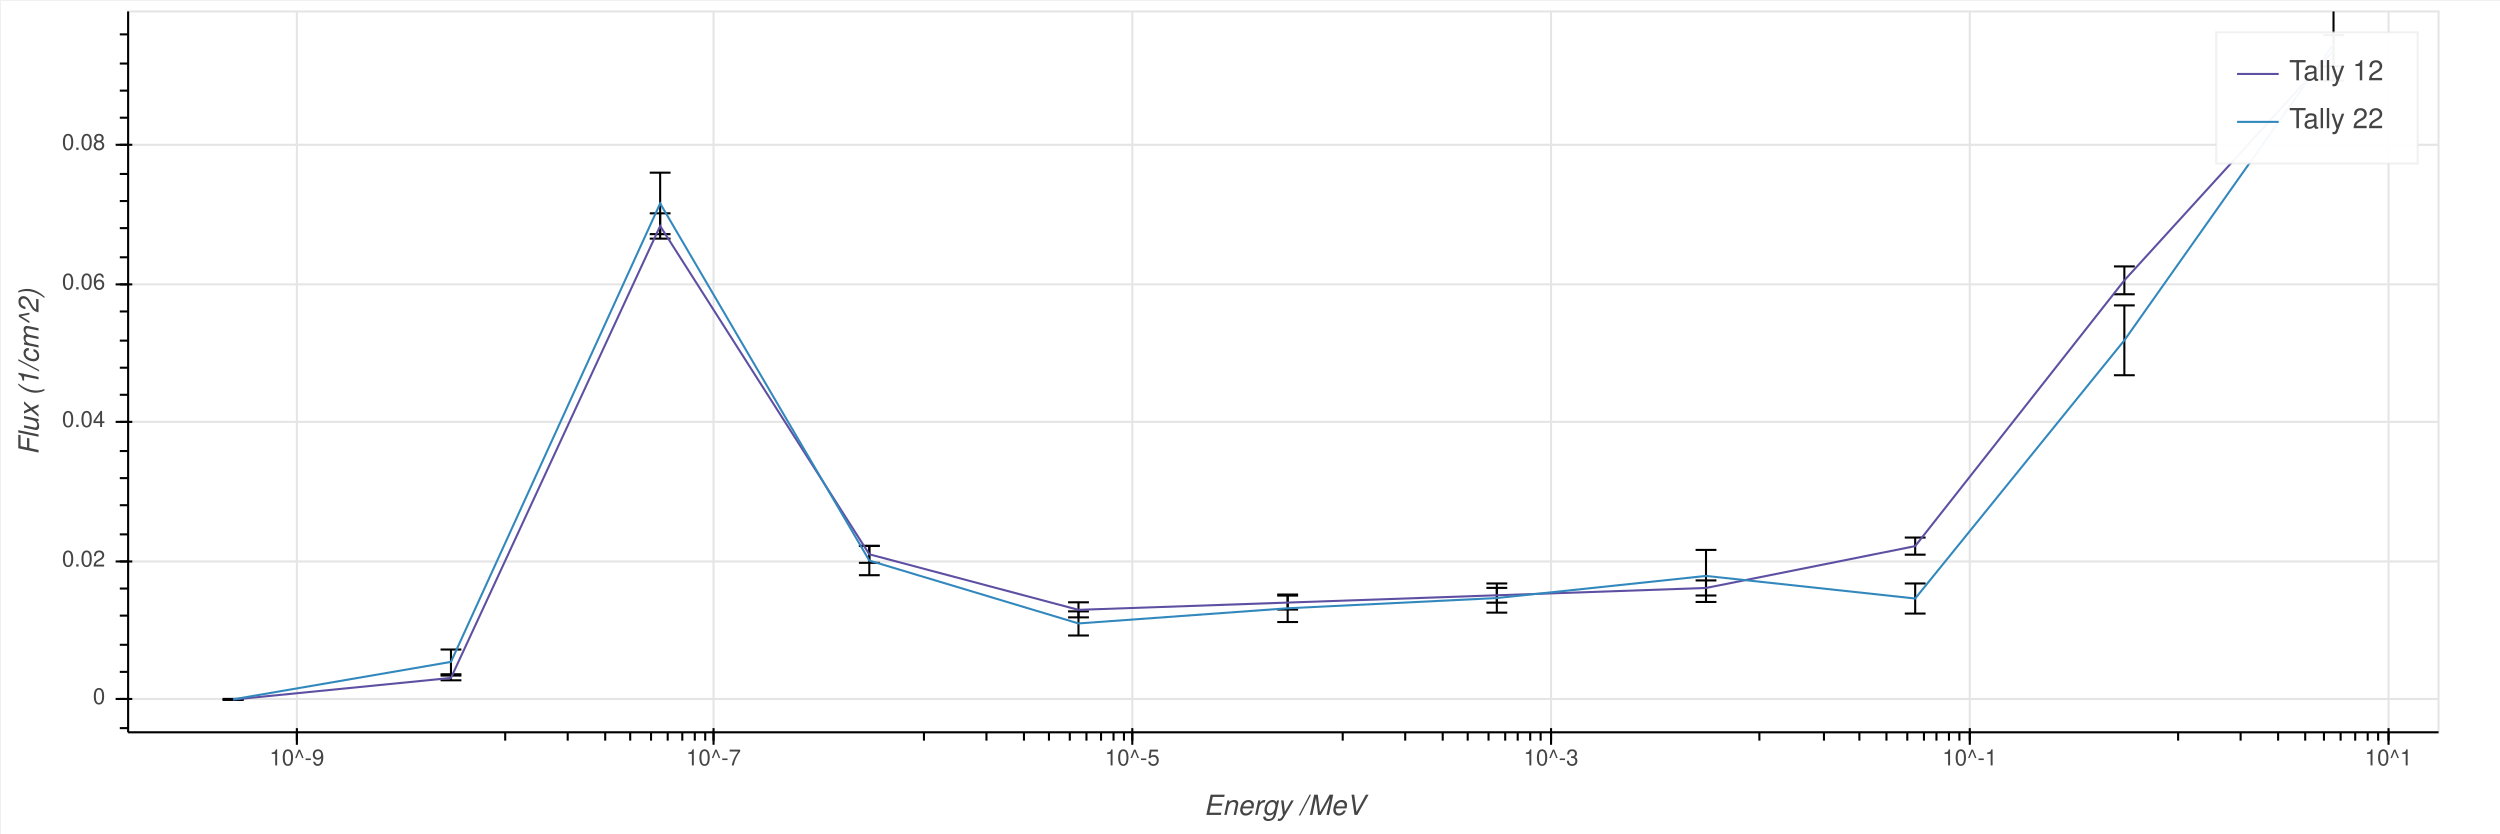
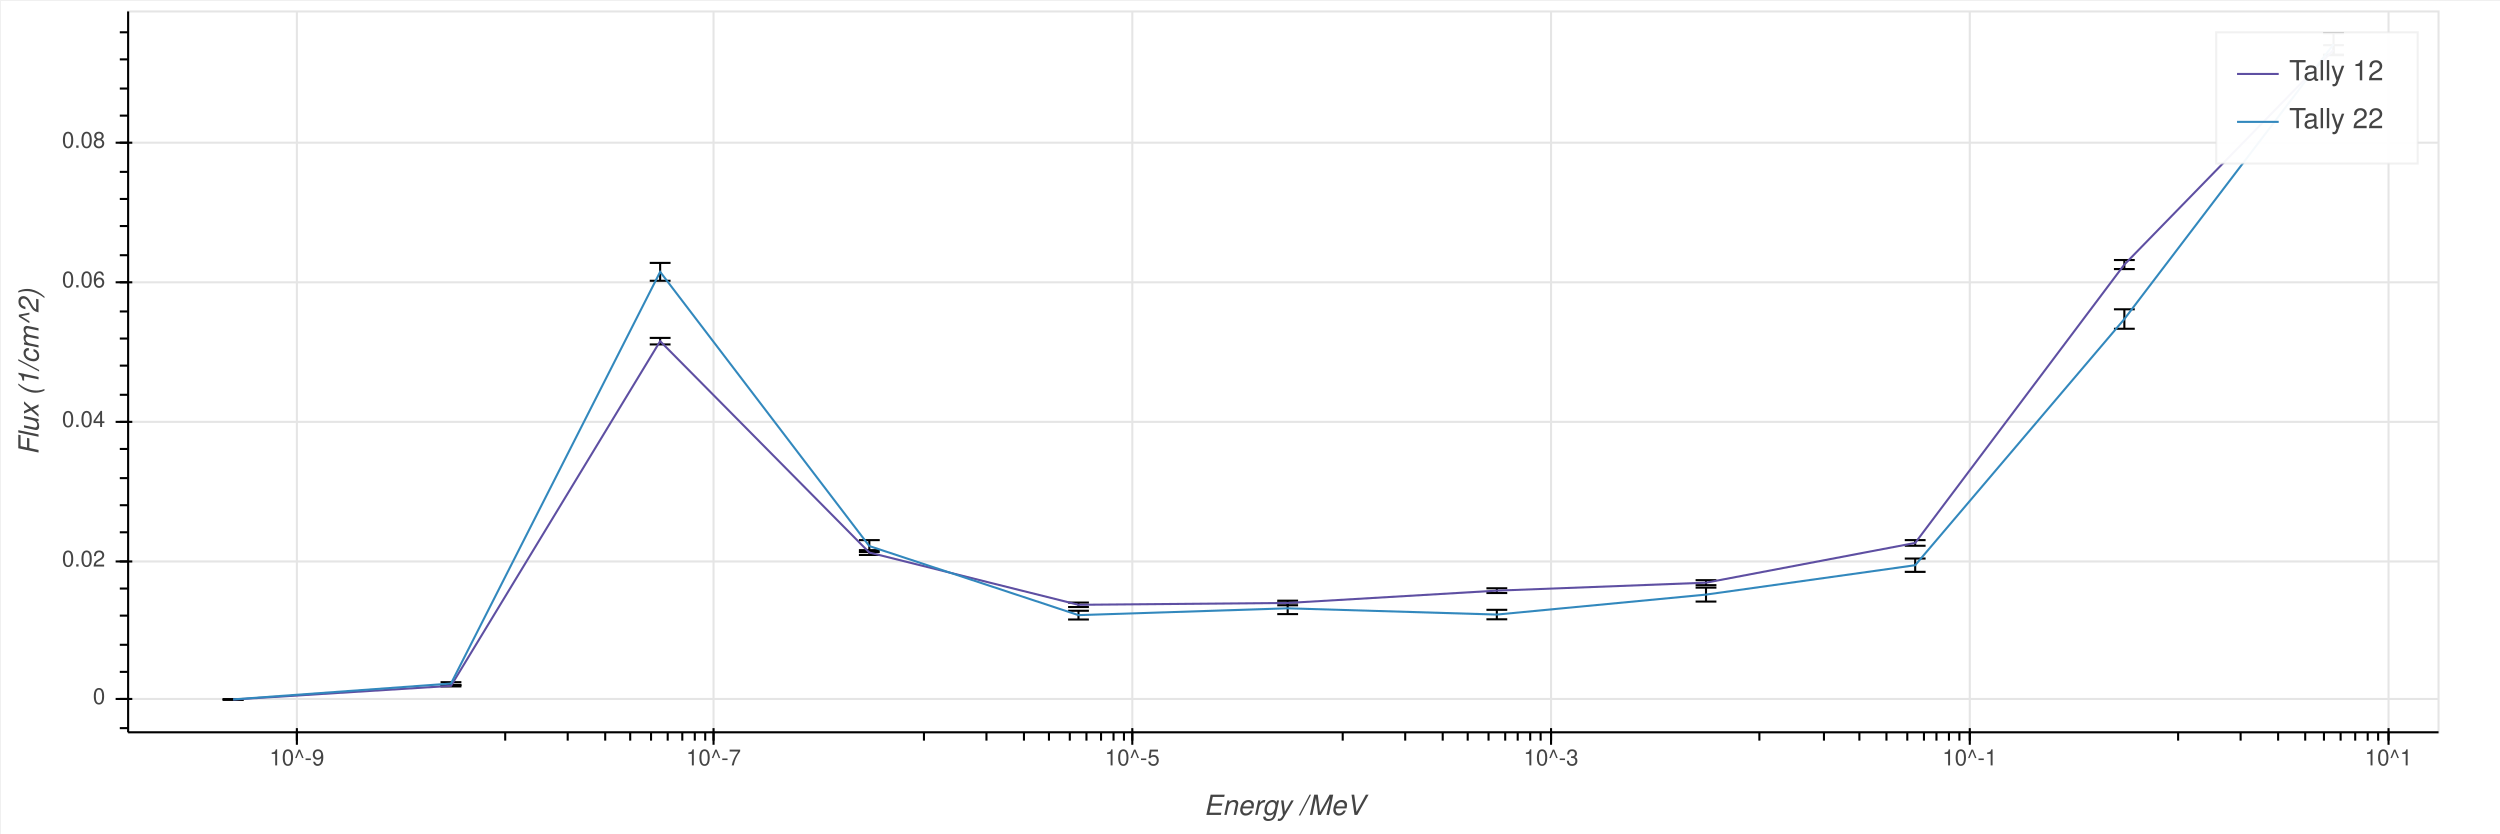
<svg xmlns="http://www.w3.org/2000/svg" version="1.1" width="1200" height="400" style="width: 1200px; height: 400px;">
  <defs>
-     <clipPath id="amvwxxBNAFyn">
+     <clipPath id="eCPqrPVuZrXN">
      <path fill="none" stroke="none" d=" M 61 5 L 1170 5 L 1170 351 L 61 351 L 61 5 Z" />
    </clipPath>
-     <clipPath id="uaqlNokiQhzz">
+     <clipPath id="ZEqNwRuwPAHs">
      <path fill="none" stroke="none" d=" M 61 5 L 1170 5 L 1170 351 L 61 351 L 61 5 Z" />
    </clipPath>
  </defs>
  <g>
    <g transform="scale(1,1) translate(0.5,0.5)">
      <rect fill="#FFFFFF" stroke="none" x="0" y="0" width="1200" height="400" />
      <rect fill="#ffffff" stroke="none" x="0" y="0" width="1200" height="400" />
      <rect fill="#FFFFFF" stroke="none" x="61" y="5" width="1109" height="346" />
      <rect fill="#ffffff" stroke="none" x="61" y="5" width="1109" height="346" />
      <g>
        <rect fill="none" stroke="#e5e5e5" x="61" y="5" width="1109" height="346" stroke-miterlimit="10" />
      </g>
-       <g clip-path="url(#amvwxxBNAFyn)">
+       <g clip-path="url(#eCPqrPVuZrXN)">
        <g>
          <g>
            <path fill="none" stroke="#e5e5e5" paint-order="fill stroke markers" d=" M 142 351 L 142 5" stroke-miterlimit="10" />
            <path fill="none" stroke="#e5e5e5" paint-order="fill stroke markers" d=" M 342 351 L 342 5" stroke-miterlimit="10" />
            <path fill="none" stroke="#e5e5e5" paint-order="fill stroke markers" d=" M 543 351 L 543 5" stroke-miterlimit="10" />
            <path fill="none" stroke="#e5e5e5" paint-order="fill stroke markers" d=" M 744 351 L 744 5" stroke-miterlimit="10" />
            <path fill="none" stroke="#e5e5e5" paint-order="fill stroke markers" d=" M 945 351 L 945 5" stroke-miterlimit="10" />
            <path fill="none" stroke="#e5e5e5" paint-order="fill stroke markers" d=" M 1146 351 L 1146 5" stroke-miterlimit="10" />
          </g>
          <g>
            <path fill="none" stroke="#e5e5e5" paint-order="fill stroke markers" d=" M 61 335 L 1170 335" stroke-miterlimit="10" />
            <path fill="none" stroke="#e5e5e5" paint-order="fill stroke markers" d=" M 61 269 L 1170 269" stroke-miterlimit="10" />
            <path fill="none" stroke="#e5e5e5" paint-order="fill stroke markers" d=" M 61 202 L 1170 202" stroke-miterlimit="10" />
-             <path fill="none" stroke="#e5e5e5" paint-order="fill stroke markers" d=" M 61 136 L 1170 136" stroke-miterlimit="10" />
-             <path fill="none" stroke="#e5e5e5" paint-order="fill stroke markers" d=" M 61 69 L 1170 69" stroke-miterlimit="10" />
-           </g>
-           <path fill="none" stroke="black" paint-order="fill stroke markers" d=" M 111.409 335.356 L 111.409 335.19" stroke-miterlimit="10" />
-           <path fill="none" stroke="black" paint-order="fill stroke markers" d=" M 215.968 326.05 L 215.968 323.769" stroke-miterlimit="10" />
-           <path fill="none" stroke="black" paint-order="fill stroke markers" d=" M 316.37 114.037 L 316.37 101.893" stroke-miterlimit="10" />
-           <path fill="none" stroke="black" paint-order="fill stroke markers" d=" M 416.773 269.652 L 416.773 261.484" stroke-miterlimit="10" />
-           <path fill="none" stroke="black" paint-order="fill stroke markers" d=" M 517.175 295.846 L 517.175 288.604" stroke-miterlimit="10" />
-           <path fill="none" stroke="black" paint-order="fill stroke markers" d=" M 617.578 292.1 L 617.578 285.373" stroke-miterlimit="10" />
-           <path fill="none" stroke="black" paint-order="fill stroke markers" d=" M 717.981 288.779 L 717.981 281.688" stroke-miterlimit="10" />
-           <path fill="none" stroke="black" paint-order="fill stroke markers" d=" M 818.383 285.337 L 818.383 278.103" stroke-miterlimit="10" />
-           <path fill="none" stroke="black" paint-order="fill stroke markers" d=" M 918.786 265.741 L 918.786 257.525" stroke-miterlimit="10" />
-           <path fill="none" stroke="black" paint-order="fill stroke markers" d=" M 1019.188 140.749 L 1019.188 127.382" stroke-miterlimit="10" />
-           <path fill="none" stroke="black" paint-order="fill stroke markers" d=" M 1119.591 31.328 L 1119.591 16.375" stroke-miterlimit="10" />
-           <g transform="translate(111.4091,335.3557) rotate(180,0,0)">
-             <path fill="none" stroke="black" paint-order="fill stroke markers" d=" M 5 0 L -5 0" stroke-miterlimit="10" />
-           </g>
-           <g transform="translate(215.9676,326.0502) rotate(180,0,0)">
-             <path fill="none" stroke="black" paint-order="fill stroke markers" d=" M 5 0 L -5 0" stroke-miterlimit="10" />
-           </g>
-           <g transform="translate(316.3702,114.0375) rotate(180,0,0)">
-             <path fill="none" stroke="black" paint-order="fill stroke markers" d=" M 5 0 L -5 0" stroke-miterlimit="10" />
-           </g>
-           <g transform="translate(416.7728,269.6524) rotate(180,0,0)">
-             <path fill="none" stroke="black" paint-order="fill stroke markers" d=" M 5 0 L -5 0" stroke-miterlimit="10" />
-           </g>
-           <g transform="translate(517.1754,295.8461) rotate(180,0,0)">
-             <path fill="none" stroke="black" paint-order="fill stroke markers" d=" M 5 0 L -5 0" stroke-miterlimit="10" />
-           </g>
-           <g transform="translate(617.578,292.0999) rotate(180,0,0)">
-             <path fill="none" stroke="black" paint-order="fill stroke markers" d=" M 5 0 L -5 0" stroke-miterlimit="10" />
-           </g>
-           <g transform="translate(717.9806,288.7793) rotate(180,0,0)">
-             <path fill="none" stroke="black" paint-order="fill stroke markers" d=" M 5 0 L -5 0" stroke-miterlimit="10" />
-           </g>
-           <g transform="translate(818.3831,285.3369) rotate(180,0,0)">
-             <path fill="none" stroke="black" paint-order="fill stroke markers" d=" M 5 0 L -5 0" stroke-miterlimit="10" />
-           </g>
-           <g transform="translate(918.7857,265.7408) rotate(180,0,0)">
-             <path fill="none" stroke="black" paint-order="fill stroke markers" d=" M 5 0 L -5 0" stroke-miterlimit="10" />
-           </g>
-           <g transform="translate(1019.188,140.7493) rotate(180,0,0)">
-             <path fill="none" stroke="black" paint-order="fill stroke markers" d=" M 5 0 L -5 0" stroke-miterlimit="10" />
-           </g>
-           <g transform="translate(1119.591,31.32822) rotate(180,0,0)">
-             <path fill="none" stroke="black" paint-order="fill stroke markers" d=" M 5 0 L -5 0" stroke-miterlimit="10" />
-           </g>
-           <g transform="translate(111.4091,335.1898) rotate(0,0,0)">
-             <path fill="none" stroke="black" paint-order="fill stroke markers" d=" M 5 0 L -5 0" stroke-miterlimit="10" />
-           </g>
-           <g transform="translate(215.9676,323.7688) rotate(0,0,0)">
-             <path fill="none" stroke="black" paint-order="fill stroke markers" d=" M 5 0 L -5 0" stroke-miterlimit="10" />
-           </g>
-           <g transform="translate(316.3702,101.8933) rotate(0,0,0)">
-             <path fill="none" stroke="black" paint-order="fill stroke markers" d=" M 5 0 L -5 0" stroke-miterlimit="10" />
-           </g>
-           <g transform="translate(416.7728,261.4839) rotate(0,0,0)">
-             <path fill="none" stroke="black" paint-order="fill stroke markers" d=" M 5 0 L -5 0" stroke-miterlimit="10" />
-           </g>
-           <g transform="translate(517.1754,288.604) rotate(0,0,0)">
-             <path fill="none" stroke="black" paint-order="fill stroke markers" d=" M 5 0 L -5 0" stroke-miterlimit="10" />
-           </g>
-           <g transform="translate(617.578,285.3733) rotate(0,0,0)">
-             <path fill="none" stroke="black" paint-order="fill stroke markers" d=" M 5 0 L -5 0" stroke-miterlimit="10" />
-           </g>
-           <g transform="translate(717.9806,281.688) rotate(0,0,0)">
-             <path fill="none" stroke="black" paint-order="fill stroke markers" d=" M 5 0 L -5 0" stroke-miterlimit="10" />
-           </g>
-           <g transform="translate(818.3831,278.1029) rotate(0,0,0)">
-             <path fill="none" stroke="black" paint-order="fill stroke markers" d=" M 5 0 L -5 0" stroke-miterlimit="10" />
-           </g>
-           <g transform="translate(918.7857,257.5248) rotate(0,0,0)">
-             <path fill="none" stroke="black" paint-order="fill stroke markers" d=" M 5 0 L -5 0" stroke-miterlimit="10" />
-           </g>
-           <g transform="translate(1019.188,127.3817) rotate(0,0,0)">
-             <path fill="none" stroke="black" paint-order="fill stroke markers" d=" M 5 0 L -5 0" stroke-miterlimit="10" />
-           </g>
-           <g transform="translate(1119.591,16.37464) rotate(0,0,0)">
-             <path fill="none" stroke="black" paint-order="fill stroke markers" d=" M 5 0 L -5 0" stroke-miterlimit="10" />
-           </g>
-           <path fill="none" stroke="black" paint-order="fill stroke markers" d=" M 111.409 335.384 L 111.409 334.979" stroke-miterlimit="10" />
-           <path fill="none" stroke="black" paint-order="fill stroke markers" d=" M 215.968 323.14 L 215.968 311.268" stroke-miterlimit="10" />
-           <path fill="none" stroke="black" paint-order="fill stroke markers" d=" M 316.37 111.88 L 316.37 82.385" stroke-miterlimit="10" />
-           <path fill="none" stroke="black" paint-order="fill stroke markers" d=" M 416.773 275.594 L 416.773 261.565" stroke-miterlimit="10" />
-           <path fill="none" stroke="black" paint-order="fill stroke markers" d=" M 517.175 304.543 L 517.175 292.96" stroke-miterlimit="10" />
-           <path fill="none" stroke="black" paint-order="fill stroke markers" d=" M 617.578 298.074 L 617.578 284.874" stroke-miterlimit="10" />
-           <path fill="none" stroke="black" paint-order="fill stroke markers" d=" M 717.981 293.557 L 717.981 279.564" stroke-miterlimit="10" />
-           <path fill="none" stroke="black" paint-order="fill stroke markers" d=" M 818.383 288.434 L 818.383 263.458" stroke-miterlimit="10" />
-           <path fill="none" stroke="black" paint-order="fill stroke markers" d=" M 918.786 294.009 L 918.786 279.566" stroke-miterlimit="10" />
-           <path fill="none" stroke="black" paint-order="fill stroke markers" d=" M 1019.188 179.601 L 1019.188 146.094" stroke-miterlimit="10" />
-           <path fill="none" stroke="black" paint-order="fill stroke markers" d=" M 1119.591 38.159 L 1119.591 3.295" stroke-miterlimit="10" />
-           <g transform="translate(111.4091,335.3843) rotate(180,0,0)">
-             <path fill="none" stroke="black" paint-order="fill stroke markers" d=" M 5 0 L -5 0" stroke-miterlimit="10" />
-           </g>
-           <g transform="translate(215.9676,323.1398) rotate(180,0,0)">
-             <path fill="none" stroke="black" paint-order="fill stroke markers" d=" M 5 0 L -5 0" stroke-miterlimit="10" />
-           </g>
-           <g transform="translate(316.3702,111.8803) rotate(180,0,0)">
-             <path fill="none" stroke="black" paint-order="fill stroke markers" d=" M 5 0 L -5 0" stroke-miterlimit="10" />
-           </g>
-           <g transform="translate(416.7728,275.5942) rotate(180,0,0)">
-             <path fill="none" stroke="black" paint-order="fill stroke markers" d=" M 5 0 L -5 0" stroke-miterlimit="10" />
-           </g>
-           <g transform="translate(517.1754,304.5434) rotate(180,0,0)">
-             <path fill="none" stroke="black" paint-order="fill stroke markers" d=" M 5 0 L -5 0" stroke-miterlimit="10" />
-           </g>
-           <g transform="translate(617.578,298.0737) rotate(180,0,0)">
-             <path fill="none" stroke="black" paint-order="fill stroke markers" d=" M 5 0 L -5 0" stroke-miterlimit="10" />
-           </g>
-           <g transform="translate(717.9806,293.5566) rotate(180,0,0)">
-             <path fill="none" stroke="black" paint-order="fill stroke markers" d=" M 5 0 L -5 0" stroke-miterlimit="10" />
-           </g>
-           <g transform="translate(818.3831,288.4338) rotate(180,0,0)">
-             <path fill="none" stroke="black" paint-order="fill stroke markers" d=" M 5 0 L -5 0" stroke-miterlimit="10" />
-           </g>
-           <g transform="translate(918.7857,294.0087) rotate(180,0,0)">
-             <path fill="none" stroke="black" paint-order="fill stroke markers" d=" M 5 0 L -5 0" stroke-miterlimit="10" />
-           </g>
-           <g transform="translate(1019.188,179.601) rotate(180,0,0)">
-             <path fill="none" stroke="black" paint-order="fill stroke markers" d=" M 5 0 L -5 0" stroke-miterlimit="10" />
-           </g>
-           <g transform="translate(1119.591,38.15927) rotate(180,0,0)">
-             <path fill="none" stroke="black" paint-order="fill stroke markers" d=" M 5 0 L -5 0" stroke-miterlimit="10" />
-           </g>
-           <g transform="translate(111.4091,334.9791) rotate(0,0,0)">
-             <path fill="none" stroke="black" paint-order="fill stroke markers" d=" M 5 0 L -5 0" stroke-miterlimit="10" />
-           </g>
-           <g transform="translate(215.9676,311.268) rotate(0,0,0)">
-             <path fill="none" stroke="black" paint-order="fill stroke markers" d=" M 5 0 L -5 0" stroke-miterlimit="10" />
-           </g>
-           <g transform="translate(316.3702,82.38473) rotate(0,0,0)">
-             <path fill="none" stroke="black" paint-order="fill stroke markers" d=" M 5 0 L -5 0" stroke-miterlimit="10" />
-           </g>
-           <g transform="translate(416.7728,261.5653) rotate(0,0,0)">
-             <path fill="none" stroke="black" paint-order="fill stroke markers" d=" M 5 0 L -5 0" stroke-miterlimit="10" />
-           </g>
-           <g transform="translate(517.1754,292.9602) rotate(0,0,0)">
-             <path fill="none" stroke="black" paint-order="fill stroke markers" d=" M 5 0 L -5 0" stroke-miterlimit="10" />
-           </g>
-           <g transform="translate(617.578,284.8743) rotate(0,0,0)">
-             <path fill="none" stroke="black" paint-order="fill stroke markers" d=" M 5 0 L -5 0" stroke-miterlimit="10" />
-           </g>
-           <g transform="translate(717.9806,279.5636) rotate(0,0,0)">
-             <path fill="none" stroke="black" paint-order="fill stroke markers" d=" M 5 0 L -5 0" stroke-miterlimit="10" />
-           </g>
-           <g transform="translate(818.3831,263.4577) rotate(0,0,0)">
-             <path fill="none" stroke="black" paint-order="fill stroke markers" d=" M 5 0 L -5 0" stroke-miterlimit="10" />
-           </g>
-           <g transform="translate(918.7857,279.5657) rotate(0,0,0)">
-             <path fill="none" stroke="black" paint-order="fill stroke markers" d=" M 5 0 L -5 0" stroke-miterlimit="10" />
-           </g>
-           <g transform="translate(1019.188,146.0944) rotate(0,0,0)">
-             <path fill="none" stroke="black" paint-order="fill stroke markers" d=" M 5 0 L -5 0" stroke-miterlimit="10" />
-           </g>
-           <g transform="translate(1119.591,3.295271) rotate(0,0,0)">
+             <path fill="none" stroke="#e5e5e5" paint-order="fill stroke markers" d=" M 61 135 L 1170 135" stroke-miterlimit="10" />
+             <path fill="none" stroke="#e5e5e5" paint-order="fill stroke markers" d=" M 61 68 L 1170 68" stroke-miterlimit="10" />
+           </g>
+           <path fill="none" stroke="black" paint-order="fill stroke markers" d=" M 111.409 335.292 L 111.409 335.254" stroke-miterlimit="10" />
+           <path fill="none" stroke="black" paint-order="fill stroke markers" d=" M 215.968 328.985 L 215.968 328.43" stroke-miterlimit="10" />
+           <path fill="none" stroke="black" paint-order="fill stroke markers" d=" M 316.37 164.829 L 316.37 161.698" stroke-miterlimit="10" />
+           <path fill="none" stroke="black" paint-order="fill stroke markers" d=" M 416.773 265.881 L 416.773 263.566" stroke-miterlimit="10" />
+           <path fill="none" stroke="black" paint-order="fill stroke markers" d=" M 517.175 290.871 L 517.175 288.741" stroke-miterlimit="10" />
+           <path fill="none" stroke="black" paint-order="fill stroke markers" d=" M 617.578 290.026 L 617.578 287.827" stroke-miterlimit="10" />
+           <path fill="none" stroke="black" paint-order="fill stroke markers" d=" M 717.981 284.153 L 717.981 281.873" stroke-miterlimit="10" />
+           <path fill="none" stroke="black" paint-order="fill stroke markers" d=" M 818.383 280.387 L 818.383 277.984" stroke-miterlimit="10" />
+           <path fill="none" stroke="black" paint-order="fill stroke markers" d=" M 918.786 261.459 L 918.786 258.752" stroke-miterlimit="10" />
+           <path fill="none" stroke="black" paint-order="fill stroke markers" d=" M 1019.188 128.656 L 1019.188 124.312" stroke-miterlimit="10" />
+           <path fill="none" stroke="black" paint-order="fill stroke markers" d=" M 1119.591 25.733 L 1119.591 21.18" stroke-miterlimit="10" />
+           <g transform="translate(111.4091,335.2917) rotate(180,0,0)">
+             <path fill="none" stroke="black" paint-order="fill stroke markers" d=" M 5 0 L -5 0" stroke-miterlimit="10" />
+           </g>
+           <g transform="translate(215.9676,328.9846) rotate(180,0,0)">
+             <path fill="none" stroke="black" paint-order="fill stroke markers" d=" M 5 0 L -5 0" stroke-miterlimit="10" />
+           </g>
+           <g transform="translate(316.3702,164.8289) rotate(180,0,0)">
+             <path fill="none" stroke="black" paint-order="fill stroke markers" d=" M 5 0 L -5 0" stroke-miterlimit="10" />
+           </g>
+           <g transform="translate(416.7728,265.8811) rotate(180,0,0)">
+             <path fill="none" stroke="black" paint-order="fill stroke markers" d=" M 5 0 L -5 0" stroke-miterlimit="10" />
+           </g>
+           <g transform="translate(517.1754,290.8707) rotate(180,0,0)">
+             <path fill="none" stroke="black" paint-order="fill stroke markers" d=" M 5 0 L -5 0" stroke-miterlimit="10" />
+           </g>
+           <g transform="translate(617.578,290.0259) rotate(180,0,0)">
+             <path fill="none" stroke="black" paint-order="fill stroke markers" d=" M 5 0 L -5 0" stroke-miterlimit="10" />
+           </g>
+           <g transform="translate(717.9806,284.1533) rotate(180,0,0)">
+             <path fill="none" stroke="black" paint-order="fill stroke markers" d=" M 5 0 L -5 0" stroke-miterlimit="10" />
+           </g>
+           <g transform="translate(818.3831,280.3867) rotate(180,0,0)">
+             <path fill="none" stroke="black" paint-order="fill stroke markers" d=" M 5 0 L -5 0" stroke-miterlimit="10" />
+           </g>
+           <g transform="translate(918.7857,261.4594) rotate(180,0,0)">
+             <path fill="none" stroke="black" paint-order="fill stroke markers" d=" M 5 0 L -5 0" stroke-miterlimit="10" />
+           </g>
+           <g transform="translate(1019.188,128.656) rotate(180,0,0)">
+             <path fill="none" stroke="black" paint-order="fill stroke markers" d=" M 5 0 L -5 0" stroke-miterlimit="10" />
+           </g>
+           <g transform="translate(1119.591,25.73338) rotate(180,0,0)">
+             <path fill="none" stroke="black" paint-order="fill stroke markers" d=" M 5 0 L -5 0" stroke-miterlimit="10" />
+           </g>
+           <g transform="translate(111.4091,335.2538) rotate(0,0,0)">
+             <path fill="none" stroke="black" paint-order="fill stroke markers" d=" M 5 0 L -5 0" stroke-miterlimit="10" />
+           </g>
+           <g transform="translate(215.9676,328.4296) rotate(0,0,0)">
+             <path fill="none" stroke="black" paint-order="fill stroke markers" d=" M 5 0 L -5 0" stroke-miterlimit="10" />
+           </g>
+           <g transform="translate(316.3702,161.6975) rotate(0,0,0)">
+             <path fill="none" stroke="black" paint-order="fill stroke markers" d=" M 5 0 L -5 0" stroke-miterlimit="10" />
+           </g>
+           <g transform="translate(416.7728,263.5657) rotate(0,0,0)">
+             <path fill="none" stroke="black" paint-order="fill stroke markers" d=" M 5 0 L -5 0" stroke-miterlimit="10" />
+           </g>
+           <g transform="translate(517.1754,288.7409) rotate(0,0,0)">
+             <path fill="none" stroke="black" paint-order="fill stroke markers" d=" M 5 0 L -5 0" stroke-miterlimit="10" />
+           </g>
+           <g transform="translate(617.578,287.8271) rotate(0,0,0)">
+             <path fill="none" stroke="black" paint-order="fill stroke markers" d=" M 5 0 L -5 0" stroke-miterlimit="10" />
+           </g>
+           <g transform="translate(717.9806,281.8729) rotate(0,0,0)">
+             <path fill="none" stroke="black" paint-order="fill stroke markers" d=" M 5 0 L -5 0" stroke-miterlimit="10" />
+           </g>
+           <g transform="translate(818.3831,277.9844) rotate(0,0,0)">
+             <path fill="none" stroke="black" paint-order="fill stroke markers" d=" M 5 0 L -5 0" stroke-miterlimit="10" />
+           </g>
+           <g transform="translate(918.7857,258.7519) rotate(0,0,0)">
+             <path fill="none" stroke="black" paint-order="fill stroke markers" d=" M 5 0 L -5 0" stroke-miterlimit="10" />
+           </g>
+           <g transform="translate(1019.188,124.3124) rotate(0,0,0)">
+             <path fill="none" stroke="black" paint-order="fill stroke markers" d=" M 5 0 L -5 0" stroke-miterlimit="10" />
+           </g>
+           <g transform="translate(1119.591,21.18027) rotate(0,0,0)">
+             <path fill="none" stroke="black" paint-order="fill stroke markers" d=" M 5 0 L -5 0" stroke-miterlimit="10" />
+           </g>
+           <path fill="none" stroke="black" paint-order="fill stroke markers" d=" M 111.409 335.284 L 111.409 335.121" stroke-miterlimit="10" />
+           <path fill="none" stroke="black" paint-order="fill stroke markers" d=" M 215.968 328.269 L 215.968 326.949" stroke-miterlimit="10" />
+           <path fill="none" stroke="black" paint-order="fill stroke markers" d=" M 316.37 134.28 L 316.37 125.697" stroke-miterlimit="10" />
+           <path fill="none" stroke="black" paint-order="fill stroke markers" d=" M 416.773 264.464 L 416.773 258.76" stroke-miterlimit="10" />
+           <path fill="none" stroke="black" paint-order="fill stroke markers" d=" M 517.175 296.859 L 517.175 292.666" stroke-miterlimit="10" />
+           <path fill="none" stroke="black" paint-order="fill stroke markers" d=" M 617.578 294.268 L 617.578 288.711" stroke-miterlimit="10" />
+           <path fill="none" stroke="black" paint-order="fill stroke markers" d=" M 717.981 296.77 L 717.981 292.214" stroke-miterlimit="10" />
+           <path fill="none" stroke="black" paint-order="fill stroke markers" d=" M 818.383 288.245 L 818.383 281.561" stroke-miterlimit="10" />
+           <path fill="none" stroke="black" paint-order="fill stroke markers" d=" M 918.786 274 L 918.786 267.6" stroke-miterlimit="10" />
+           <path fill="none" stroke="black" paint-order="fill stroke markers" d=" M 1019.188 157.318 L 1019.188 147.965" stroke-miterlimit="10" />
+           <path fill="none" stroke="black" paint-order="fill stroke markers" d=" M 1119.591 26.012 L 1119.591 15.442" stroke-miterlimit="10" />
+           <g transform="translate(111.4091,335.2835) rotate(180,0,0)">
+             <path fill="none" stroke="black" paint-order="fill stroke markers" d=" M 5 0 L -5 0" stroke-miterlimit="10" />
+           </g>
+           <g transform="translate(215.9676,328.2693) rotate(180,0,0)">
+             <path fill="none" stroke="black" paint-order="fill stroke markers" d=" M 5 0 L -5 0" stroke-miterlimit="10" />
+           </g>
+           <g transform="translate(316.3702,134.2796) rotate(180,0,0)">
+             <path fill="none" stroke="black" paint-order="fill stroke markers" d=" M 5 0 L -5 0" stroke-miterlimit="10" />
+           </g>
+           <g transform="translate(416.7728,264.4644) rotate(180,0,0)">
+             <path fill="none" stroke="black" paint-order="fill stroke markers" d=" M 5 0 L -5 0" stroke-miterlimit="10" />
+           </g>
+           <g transform="translate(517.1754,296.8593) rotate(180,0,0)">
+             <path fill="none" stroke="black" paint-order="fill stroke markers" d=" M 5 0 L -5 0" stroke-miterlimit="10" />
+           </g>
+           <g transform="translate(617.578,294.2677) rotate(180,0,0)">
+             <path fill="none" stroke="black" paint-order="fill stroke markers" d=" M 5 0 L -5 0" stroke-miterlimit="10" />
+           </g>
+           <g transform="translate(717.9806,296.7701) rotate(180,0,0)">
+             <path fill="none" stroke="black" paint-order="fill stroke markers" d=" M 5 0 L -5 0" stroke-miterlimit="10" />
+           </g>
+           <g transform="translate(818.3831,288.2452) rotate(180,0,0)">
+             <path fill="none" stroke="black" paint-order="fill stroke markers" d=" M 5 0 L -5 0" stroke-miterlimit="10" />
+           </g>
+           <g transform="translate(918.7857,274) rotate(180,0,0)">
+             <path fill="none" stroke="black" paint-order="fill stroke markers" d=" M 5 0 L -5 0" stroke-miterlimit="10" />
+           </g>
+           <g transform="translate(1019.188,157.3177) rotate(180,0,0)">
+             <path fill="none" stroke="black" paint-order="fill stroke markers" d=" M 5 0 L -5 0" stroke-miterlimit="10" />
+           </g>
+           <g transform="translate(1119.591,26.01233) rotate(180,0,0)">
+             <path fill="none" stroke="black" paint-order="fill stroke markers" d=" M 5 0 L -5 0" stroke-miterlimit="10" />
+           </g>
+           <g transform="translate(111.4091,335.1211) rotate(0,0,0)">
+             <path fill="none" stroke="black" paint-order="fill stroke markers" d=" M 5 0 L -5 0" stroke-miterlimit="10" />
+           </g>
+           <g transform="translate(215.9676,326.9487) rotate(0,0,0)">
+             <path fill="none" stroke="black" paint-order="fill stroke markers" d=" M 5 0 L -5 0" stroke-miterlimit="10" />
+           </g>
+           <g transform="translate(316.3702,125.6969) rotate(0,0,0)">
+             <path fill="none" stroke="black" paint-order="fill stroke markers" d=" M 5 0 L -5 0" stroke-miterlimit="10" />
+           </g>
+           <g transform="translate(416.7728,258.7599) rotate(0,0,0)">
+             <path fill="none" stroke="black" paint-order="fill stroke markers" d=" M 5 0 L -5 0" stroke-miterlimit="10" />
+           </g>
+           <g transform="translate(517.1754,292.6663) rotate(0,0,0)">
+             <path fill="none" stroke="black" paint-order="fill stroke markers" d=" M 5 0 L -5 0" stroke-miterlimit="10" />
+           </g>
+           <g transform="translate(617.578,288.7108) rotate(0,0,0)">
+             <path fill="none" stroke="black" paint-order="fill stroke markers" d=" M 5 0 L -5 0" stroke-miterlimit="10" />
+           </g>
+           <g transform="translate(717.9806,292.2144) rotate(0,0,0)">
+             <path fill="none" stroke="black" paint-order="fill stroke markers" d=" M 5 0 L -5 0" stroke-miterlimit="10" />
+           </g>
+           <g transform="translate(818.3831,281.5607) rotate(0,0,0)">
+             <path fill="none" stroke="black" paint-order="fill stroke markers" d=" M 5 0 L -5 0" stroke-miterlimit="10" />
+           </g>
+           <g transform="translate(918.7857,267.6003) rotate(0,0,0)">
+             <path fill="none" stroke="black" paint-order="fill stroke markers" d=" M 5 0 L -5 0" stroke-miterlimit="10" />
+           </g>
+           <g transform="translate(1019.188,147.9649) rotate(0,0,0)">
+             <path fill="none" stroke="black" paint-order="fill stroke markers" d=" M 5 0 L -5 0" stroke-miterlimit="10" />
+           </g>
+           <g transform="translate(1119.591,15.44222) rotate(0,0,0)">
            <path fill="none" stroke="black" paint-order="fill stroke markers" d=" M 5 0 L -5 0" stroke-miterlimit="10" />
          </g>
          <g>
            <path fill="none" stroke="none" />
-             <path fill="none" stroke="#5e4fa2" paint-order="fill stroke markers" d=" M 111.409 335.273 L 215.968 324.91 L 316.37 107.965 L 416.773 265.568 L 517.175 292.225 L 617.578 288.737 L 717.981 285.234 L 818.383 281.72 L 918.786 261.633 L 1019.188 134.066 L 1119.591 23.851" stroke-miterlimit="10" />
+             <path fill="none" stroke="#5e4fa2" paint-order="fill stroke markers" d=" M 111.409 335.273 L 215.968 328.707 L 316.37 163.263 L 416.773 264.723 L 517.175 289.806 L 617.578 288.926 L 717.981 283.013 L 818.383 279.186 L 918.786 260.106 L 1019.188 126.484 L 1119.591 23.457" stroke-miterlimit="10" />
          </g>
          <g>
            <path fill="none" stroke="none" />
-             <path fill="none" stroke="#3288bd" paint-order="fill stroke markers" d=" M 111.409 335.182 L 215.968 317.204 L 316.37 97.133 L 416.773 268.58 L 517.175 298.752 L 617.578 291.474 L 717.981 286.56 L 818.383 275.946 L 918.786 286.787 L 1019.188 162.848 L 1119.591 20.727" stroke-miterlimit="10" />
+             <path fill="none" stroke="#3288bd" paint-order="fill stroke markers" d=" M 111.409 335.202 L 215.968 327.609 L 316.37 129.988 L 416.773 261.612 L 517.175 294.763 L 617.578 291.489 L 717.981 294.492 L 818.383 284.903 L 918.786 270.8 L 1019.188 152.641 L 1119.591 20.727" stroke-miterlimit="10" />
          </g>
        </g>
      </g>
-       <g clip-path="url(#uaqlNokiQhzz)">
+       <g clip-path="url(#ZEqNwRuwPAHs)">
        <g>
          <g />
          <g>
            <path fill="#ffffff" stroke="#e5e5e5" paint-order="fill stroke markers" d=" M 1063.281 15 L 1160 15 L 1160 78 L 1063.281 78 L 1063.281 15 Z" fill-opacity="0.95" stroke-miterlimit="10" stroke-opacity="0.5" />
            <text fill="#444444" stroke="none" font-family="helvetica" font-size="10pt" font-style="normal" font-weight="normal" text-decoration="normal" x="1098.281" y="35" text-anchor="start" dominant-baseline="central">Tally 12</text>
            <g>
              <path fill="none" stroke="#5e4fa2" paint-order="fill stroke markers" d=" M 1073.281 35 L 1093.281 35" stroke-miterlimit="10" />
            </g>
            <text fill="#444444" stroke="none" font-family="helvetica" font-size="10pt" font-style="normal" font-weight="normal" text-decoration="normal" x="1098.281" y="58" text-anchor="start" dominant-baseline="central">Tally 22</text>
            <g>
              <path fill="none" stroke="#3288bd" paint-order="fill stroke markers" d=" M 1073.281 58 L 1093.281 58" stroke-miterlimit="10" />
            </g>
          </g>
        </g>
      </g>
      <g>
        <g fill="#444444">
          <path fill="none" stroke="black" paint-order="fill stroke markers" d=" M 61 351 L 1170 351" stroke-miterlimit="10" />
          <path fill="none" stroke="black" paint-order="fill stroke markers" d=" M 142 357 L 142 349" stroke-miterlimit="10" />
          <path fill="none" stroke="black" paint-order="fill stroke markers" d=" M 342 357 L 342 349" stroke-miterlimit="10" />
          <path fill="none" stroke="black" paint-order="fill stroke markers" d=" M 543 357 L 543 349" stroke-miterlimit="10" />
          <path fill="none" stroke="black" paint-order="fill stroke markers" d=" M 744 357 L 744 349" stroke-miterlimit="10" />
          <path fill="none" stroke="black" paint-order="fill stroke markers" d=" M 945 357 L 945 349" stroke-miterlimit="10" />
          <path fill="none" stroke="black" paint-order="fill stroke markers" d=" M 1146 357 L 1146 349" stroke-miterlimit="10" />
          <path fill="none" stroke="black" paint-order="fill stroke markers" d=" M 142 355 L 142 351" stroke-miterlimit="10" />
          <path fill="none" stroke="black" paint-order="fill stroke markers" d=" M 242 355 L 242 351" stroke-miterlimit="10" />
          <path fill="none" stroke="black" paint-order="fill stroke markers" d=" M 272 355 L 272 351" stroke-miterlimit="10" />
          <path fill="none" stroke="black" paint-order="fill stroke markers" d=" M 290 355 L 290 351" stroke-miterlimit="10" />
          <path fill="none" stroke="black" paint-order="fill stroke markers" d=" M 302 355 L 302 351" stroke-miterlimit="10" />
          <path fill="none" stroke="black" paint-order="fill stroke markers" d=" M 312 355 L 312 351" stroke-miterlimit="10" />
          <path fill="none" stroke="black" paint-order="fill stroke markers" d=" M 320 355 L 320 351" stroke-miterlimit="10" />
          <path fill="none" stroke="black" paint-order="fill stroke markers" d=" M 327 355 L 327 351" stroke-miterlimit="10" />
          <path fill="none" stroke="black" paint-order="fill stroke markers" d=" M 333 355 L 333 351" stroke-miterlimit="10" />
          <path fill="none" stroke="black" paint-order="fill stroke markers" d=" M 338 355 L 338 351" stroke-miterlimit="10" />
          <path fill="none" stroke="black" paint-order="fill stroke markers" d=" M 342 355 L 342 351" stroke-miterlimit="10" />
          <path fill="none" stroke="black" paint-order="fill stroke markers" d=" M 443 355 L 443 351" stroke-miterlimit="10" />
          <path fill="none" stroke="black" paint-order="fill stroke markers" d=" M 473 355 L 473 351" stroke-miterlimit="10" />
          <path fill="none" stroke="black" paint-order="fill stroke markers" d=" M 491 355 L 491 351" stroke-miterlimit="10" />
          <path fill="none" stroke="black" paint-order="fill stroke markers" d=" M 503 355 L 503 351" stroke-miterlimit="10" />
          <path fill="none" stroke="black" paint-order="fill stroke markers" d=" M 513 355 L 513 351" stroke-miterlimit="10" />
          <path fill="none" stroke="black" paint-order="fill stroke markers" d=" M 521 355 L 521 351" stroke-miterlimit="10" />
          <path fill="none" stroke="black" paint-order="fill stroke markers" d=" M 528 355 L 528 351" stroke-miterlimit="10" />
          <path fill="none" stroke="black" paint-order="fill stroke markers" d=" M 534 355 L 534 351" stroke-miterlimit="10" />
          <path fill="none" stroke="black" paint-order="fill stroke markers" d=" M 539 355 L 539 351" stroke-miterlimit="10" />
          <path fill="none" stroke="black" paint-order="fill stroke markers" d=" M 543 355 L 543 351" stroke-miterlimit="10" />
          <path fill="none" stroke="black" paint-order="fill stroke markers" d=" M 644 355 L 644 351" stroke-miterlimit="10" />
          <path fill="none" stroke="black" paint-order="fill stroke markers" d=" M 674 355 L 674 351" stroke-miterlimit="10" />
          <path fill="none" stroke="black" paint-order="fill stroke markers" d=" M 692 355 L 692 351" stroke-miterlimit="10" />
          <path fill="none" stroke="black" paint-order="fill stroke markers" d=" M 704 355 L 704 351" stroke-miterlimit="10" />
          <path fill="none" stroke="black" paint-order="fill stroke markers" d=" M 714 355 L 714 351" stroke-miterlimit="10" />
          <path fill="none" stroke="black" paint-order="fill stroke markers" d=" M 722 355 L 722 351" stroke-miterlimit="10" />
          <path fill="none" stroke="black" paint-order="fill stroke markers" d=" M 728 355 L 728 351" stroke-miterlimit="10" />
          <path fill="none" stroke="black" paint-order="fill stroke markers" d=" M 734 355 L 734 351" stroke-miterlimit="10" />
          <path fill="none" stroke="black" paint-order="fill stroke markers" d=" M 739 355 L 739 351" stroke-miterlimit="10" />
          <path fill="none" stroke="black" paint-order="fill stroke markers" d=" M 744 355 L 744 351" stroke-miterlimit="10" />
          <path fill="none" stroke="black" paint-order="fill stroke markers" d=" M 844 355 L 844 351" stroke-miterlimit="10" />
          <path fill="none" stroke="black" paint-order="fill stroke markers" d=" M 875 355 L 875 351" stroke-miterlimit="10" />
          <path fill="none" stroke="black" paint-order="fill stroke markers" d=" M 892 355 L 892 351" stroke-miterlimit="10" />
          <path fill="none" stroke="black" paint-order="fill stroke markers" d=" M 905 355 L 905 351" stroke-miterlimit="10" />
          <path fill="none" stroke="black" paint-order="fill stroke markers" d=" M 915 355 L 915 351" stroke-miterlimit="10" />
          <path fill="none" stroke="black" paint-order="fill stroke markers" d=" M 923 355 L 923 351" stroke-miterlimit="10" />
          <path fill="none" stroke="black" paint-order="fill stroke markers" d=" M 929 355 L 929 351" stroke-miterlimit="10" />
          <path fill="none" stroke="black" paint-order="fill stroke markers" d=" M 935 355 L 935 351" stroke-miterlimit="10" />
          <path fill="none" stroke="black" paint-order="fill stroke markers" d=" M 940 355 L 940 351" stroke-miterlimit="10" />
          <path fill="none" stroke="black" paint-order="fill stroke markers" d=" M 945 355 L 945 351" stroke-miterlimit="10" />
          <path fill="none" stroke="black" paint-order="fill stroke markers" d=" M 1045 355 L 1045 351" stroke-miterlimit="10" />
          <path fill="none" stroke="black" paint-order="fill stroke markers" d=" M 1075 355 L 1075 351" stroke-miterlimit="10" />
          <path fill="none" stroke="black" paint-order="fill stroke markers" d=" M 1093 355 L 1093 351" stroke-miterlimit="10" />
          <path fill="none" stroke="black" paint-order="fill stroke markers" d=" M 1106 355 L 1106 351" stroke-miterlimit="10" />
          <path fill="none" stroke="black" paint-order="fill stroke markers" d=" M 1115 355 L 1115 351" stroke-miterlimit="10" />
          <path fill="none" stroke="black" paint-order="fill stroke markers" d=" M 1123 355 L 1123 351" stroke-miterlimit="10" />
          <path fill="none" stroke="black" paint-order="fill stroke markers" d=" M 1130 355 L 1130 351" stroke-miterlimit="10" />
          <path fill="none" stroke="black" paint-order="fill stroke markers" d=" M 1136 355 L 1136 351" stroke-miterlimit="10" />
          <path fill="none" stroke="black" paint-order="fill stroke markers" d=" M 1141 355 L 1141 351" stroke-miterlimit="10" />
          <path fill="" stroke="black" paint-order="fill stroke markers" d=" M 1146 355 L 1146 351" stroke-miterlimit="10" />
          <g transform="translate(142,362) rotate(0,0,0)">
            <text fill="" stroke="none" font-family="helvetica" font-size="8pt" font-style="normal" font-weight="normal" text-decoration="normal" x="0" y="0" text-anchor="middle" dominant-baseline="hanging">10^-9</text>
            <g transform="rotate(0,0,0) translate(-142,-362) translate(342,362) rotate(0,0,0)">
              <text fill="" stroke="none" font-family="helvetica" font-size="8pt" font-style="normal" font-weight="normal" text-decoration="normal" x="0" y="0" text-anchor="middle" dominant-baseline="hanging">10^-7</text>
              <g transform="rotate(0,0,0) translate(-342,-362) translate(543,362) rotate(0,0,0)">
                <text fill="" stroke="none" font-family="helvetica" font-size="8pt" font-style="normal" font-weight="normal" text-decoration="normal" x="0" y="0" text-anchor="middle" dominant-baseline="hanging">10^-5</text>
                <g transform="rotate(0,0,0) translate(-543,-362) translate(744,362) rotate(0,0,0)">
                  <text fill="" stroke="none" font-family="helvetica" font-size="8pt" font-style="normal" font-weight="normal" text-decoration="normal" x="0" y="0" text-anchor="middle" dominant-baseline="hanging">10^-3</text>
                  <g transform="rotate(0,0,0) translate(-744,-362) translate(945,362) rotate(0,0,0)">
                    <text fill="" stroke="none" font-family="helvetica" font-size="8pt" font-style="normal" font-weight="normal" text-decoration="normal" x="0" y="0" text-anchor="middle" dominant-baseline="hanging">10^-1</text>
                    <g transform="rotate(0,0,0) translate(-945,-362) translate(1146,362) rotate(0,0,0)">
                      <text fill="" stroke="none" font-family="helvetica" font-size="8pt" font-style="normal" font-weight="normal" text-decoration="normal" x="0" y="0" text-anchor="middle" dominant-baseline="hanging">10^1</text>
                      <g transform="rotate(0,0,0) translate(-1146,-362) translate(616,382) rotate(0,0,0)">
                        <text fill="" stroke="none" font-family="helvetica" font-size="10pt" font-style="italic" font-weight="normal" text-decoration="normal" x="0" y="0" text-anchor="middle" dominant-baseline="hanging">Energy /MeV</text>
                        <g transform="rotate(0,0,0) translate(-616,-382)" />
                      </g>
                    </g>
                  </g>
                </g>
              </g>
            </g>
          </g>
        </g>
        <g fill="#444444">
          <path fill="none" stroke="black" paint-order="fill stroke markers" d=" M 61 351 L 61 5" stroke-miterlimit="10" />
          <path fill="none" stroke="black" paint-order="fill stroke markers" d=" M 55 335 L 63 335" stroke-miterlimit="10" />
          <path fill="none" stroke="black" paint-order="fill stroke markers" d=" M 55 269 L 63 269" stroke-miterlimit="10" />
          <path fill="none" stroke="black" paint-order="fill stroke markers" d=" M 55 202 L 63 202" stroke-miterlimit="10" />
-           <path fill="none" stroke="black" paint-order="fill stroke markers" d=" M 55 136 L 63 136" stroke-miterlimit="10" />
-           <path fill="none" stroke="black" paint-order="fill stroke markers" d=" M 55 69 L 63 69" stroke-miterlimit="10" />
+           <path fill="none" stroke="black" paint-order="fill stroke markers" d=" M 55 135 L 63 135" stroke-miterlimit="10" />
+           <path fill="none" stroke="black" paint-order="fill stroke markers" d=" M 55 68 L 63 68" stroke-miterlimit="10" />
          <path fill="none" stroke="black" paint-order="fill stroke markers" d=" M 57 349 L 61 349" stroke-miterlimit="10" />
          <path fill="none" stroke="black" paint-order="fill stroke markers" d=" M 57 335 L 61 335" stroke-miterlimit="10" />
          <path fill="none" stroke="black" paint-order="fill stroke markers" d=" M 57 322 L 61 322" stroke-miterlimit="10" />
          <path fill="none" stroke="black" paint-order="fill stroke markers" d=" M 57 309 L 61 309" stroke-miterlimit="10" />
          <path fill="none" stroke="black" paint-order="fill stroke markers" d=" M 57 295 L 61 295" stroke-miterlimit="10" />
          <path fill="none" stroke="black" paint-order="fill stroke markers" d=" M 57 282 L 61 282" stroke-miterlimit="10" />
          <path fill="none" stroke="black" paint-order="fill stroke markers" d=" M 57 269 L 61 269" stroke-miterlimit="10" />
-           <path fill="none" stroke="black" paint-order="fill stroke markers" d=" M 57 256 L 61 256" stroke-miterlimit="10" />
+           <path fill="none" stroke="black" paint-order="fill stroke markers" d=" M 57 255 L 61 255" stroke-miterlimit="10" />
          <path fill="none" stroke="black" paint-order="fill stroke markers" d=" M 57 242 L 61 242" stroke-miterlimit="10" />
          <path fill="none" stroke="black" paint-order="fill stroke markers" d=" M 57 229 L 61 229" stroke-miterlimit="10" />
-           <path fill="none" stroke="black" paint-order="fill stroke markers" d=" M 57 216 L 61 216" stroke-miterlimit="10" />
+           <path fill="none" stroke="black" paint-order="fill stroke markers" d=" M 57 215 L 61 215" stroke-miterlimit="10" />
          <path fill="none" stroke="black" paint-order="fill stroke markers" d=" M 57 202 L 61 202" stroke-miterlimit="10" />
          <path fill="none" stroke="black" paint-order="fill stroke markers" d=" M 57 189 L 61 189" stroke-miterlimit="10" />
-           <path fill="none" stroke="black" paint-order="fill stroke markers" d=" M 57 176 L 61 176" stroke-miterlimit="10" />
-           <path fill="none" stroke="black" paint-order="fill stroke markers" d=" M 57 163 L 61 163" stroke-miterlimit="10" />
+           <path fill="none" stroke="black" paint-order="fill stroke markers" d=" M 57 175 L 61 175" stroke-miterlimit="10" />
+           <path fill="none" stroke="black" paint-order="fill stroke markers" d=" M 57 162 L 61 162" stroke-miterlimit="10" />
          <path fill="none" stroke="black" paint-order="fill stroke markers" d=" M 57 149 L 61 149" stroke-miterlimit="10" />
-           <path fill="none" stroke="black" paint-order="fill stroke markers" d=" M 57 136 L 61 136" stroke-miterlimit="10" />
-           <path fill="none" stroke="black" paint-order="fill stroke markers" d=" M 57 123 L 61 123" stroke-miterlimit="10" />
-           <path fill="none" stroke="black" paint-order="fill stroke markers" d=" M 57 109 L 61 109" stroke-miterlimit="10" />
-           <path fill="none" stroke="black" paint-order="fill stroke markers" d=" M 57 96 L 61 96" stroke-miterlimit="10" />
-           <path fill="none" stroke="black" paint-order="fill stroke markers" d=" M 57 83 L 61 83" stroke-miterlimit="10" />
-           <path fill="none" stroke="black" paint-order="fill stroke markers" d=" M 57 69 L 61 69" stroke-miterlimit="10" />
-           <path fill="none" stroke="black" paint-order="fill stroke markers" d=" M 57 56 L 61 56" stroke-miterlimit="10" />
-           <path fill="none" stroke="black" paint-order="fill stroke markers" d=" M 57 43 L 61 43" stroke-miterlimit="10" />
-           <path fill="none" stroke="black" paint-order="fill stroke markers" d=" M 57 30 L 61 30" stroke-miterlimit="10" />
-           <path fill="" stroke="black" paint-order="fill stroke markers" d=" M 57 16 L 61 16" stroke-miterlimit="10" />
+           <path fill="none" stroke="black" paint-order="fill stroke markers" d=" M 57 135 L 61 135" stroke-miterlimit="10" />
+           <path fill="none" stroke="black" paint-order="fill stroke markers" d=" M 57 122 L 61 122" stroke-miterlimit="10" />
+           <path fill="none" stroke="black" paint-order="fill stroke markers" d=" M 57 108 L 61 108" stroke-miterlimit="10" />
+           <path fill="none" stroke="black" paint-order="fill stroke markers" d=" M 57 95 L 61 95" stroke-miterlimit="10" />
+           <path fill="none" stroke="black" paint-order="fill stroke markers" d=" M 57 82 L 61 82" stroke-miterlimit="10" />
+           <path fill="none" stroke="black" paint-order="fill stroke markers" d=" M 57 68 L 61 68" stroke-miterlimit="10" />
+           <path fill="none" stroke="black" paint-order="fill stroke markers" d=" M 57 55 L 61 55" stroke-miterlimit="10" />
+           <path fill="none" stroke="black" paint-order="fill stroke markers" d=" M 57 42 L 61 42" stroke-miterlimit="10" />
+           <path fill="none" stroke="black" paint-order="fill stroke markers" d=" M 57 28 L 61 28" stroke-miterlimit="10" />
+           <path fill="" stroke="black" paint-order="fill stroke markers" d=" M 57 15 L 61 15" stroke-miterlimit="10" />
          <g transform="translate(50,335) rotate(0,0,0)">
            <text fill="" stroke="none" font-family="helvetica" font-size="8pt" font-style="normal" font-weight="normal" text-decoration="normal" x="0" y="0" text-anchor="end" dominant-baseline="central">0</text>
            <g transform="rotate(0,0,0) translate(-50,-335) translate(50,269) rotate(0,0,0)">
              <text fill="" stroke="none" font-family="helvetica" font-size="8pt" font-style="normal" font-weight="normal" text-decoration="normal" x="0" y="0" text-anchor="end" dominant-baseline="central">0.02</text>
              <g transform="rotate(0,0,0) translate(-50,-269) translate(50,202) rotate(0,0,0)">
                <text fill="" stroke="none" font-family="helvetica" font-size="8pt" font-style="normal" font-weight="normal" text-decoration="normal" x="0" y="0" text-anchor="end" dominant-baseline="central">0.04</text>
-                 <g transform="rotate(0,0,0) translate(-50,-202) translate(50,136) rotate(0,0,0)">
+                 <g transform="rotate(0,0,0) translate(-50,-202) translate(50,135) rotate(0,0,0)">
                  <text fill="" stroke="none" font-family="helvetica" font-size="8pt" font-style="normal" font-weight="normal" text-decoration="normal" x="0" y="0" text-anchor="end" dominant-baseline="central">0.06</text>
-                   <g transform="rotate(0,0,0) translate(-50,-136) translate(50,69) rotate(0,0,0)">
+                   <g transform="rotate(0,0,0) translate(-50,-135) translate(50,68) rotate(0,0,0)">
                    <text fill="" stroke="none" font-family="helvetica" font-size="8pt" font-style="normal" font-weight="normal" text-decoration="normal" x="0" y="0" text-anchor="end" dominant-baseline="central">0.08</text>
-                     <g transform="rotate(0,0,0) translate(-50,-69) translate(18,178) rotate(-90,0,0)">
+                     <g transform="rotate(0,0,0) translate(-50,-68) translate(18,178) rotate(-90,0,0)">
                      <text fill="" stroke="none" font-family="helvetica" font-size="10pt" font-style="italic" font-weight="normal" text-decoration="normal" x="0" y="0" text-anchor="middle" dominant-baseline="alphabetic">Flux (1/cm^2)</text>
                      <g transform="rotate(90,0,0) translate(-18,-178)" />
                    </g>
                  </g>
                </g>
              </g>
            </g>
          </g>
        </g>
      </g>
    </g>
  </g>
</svg>
